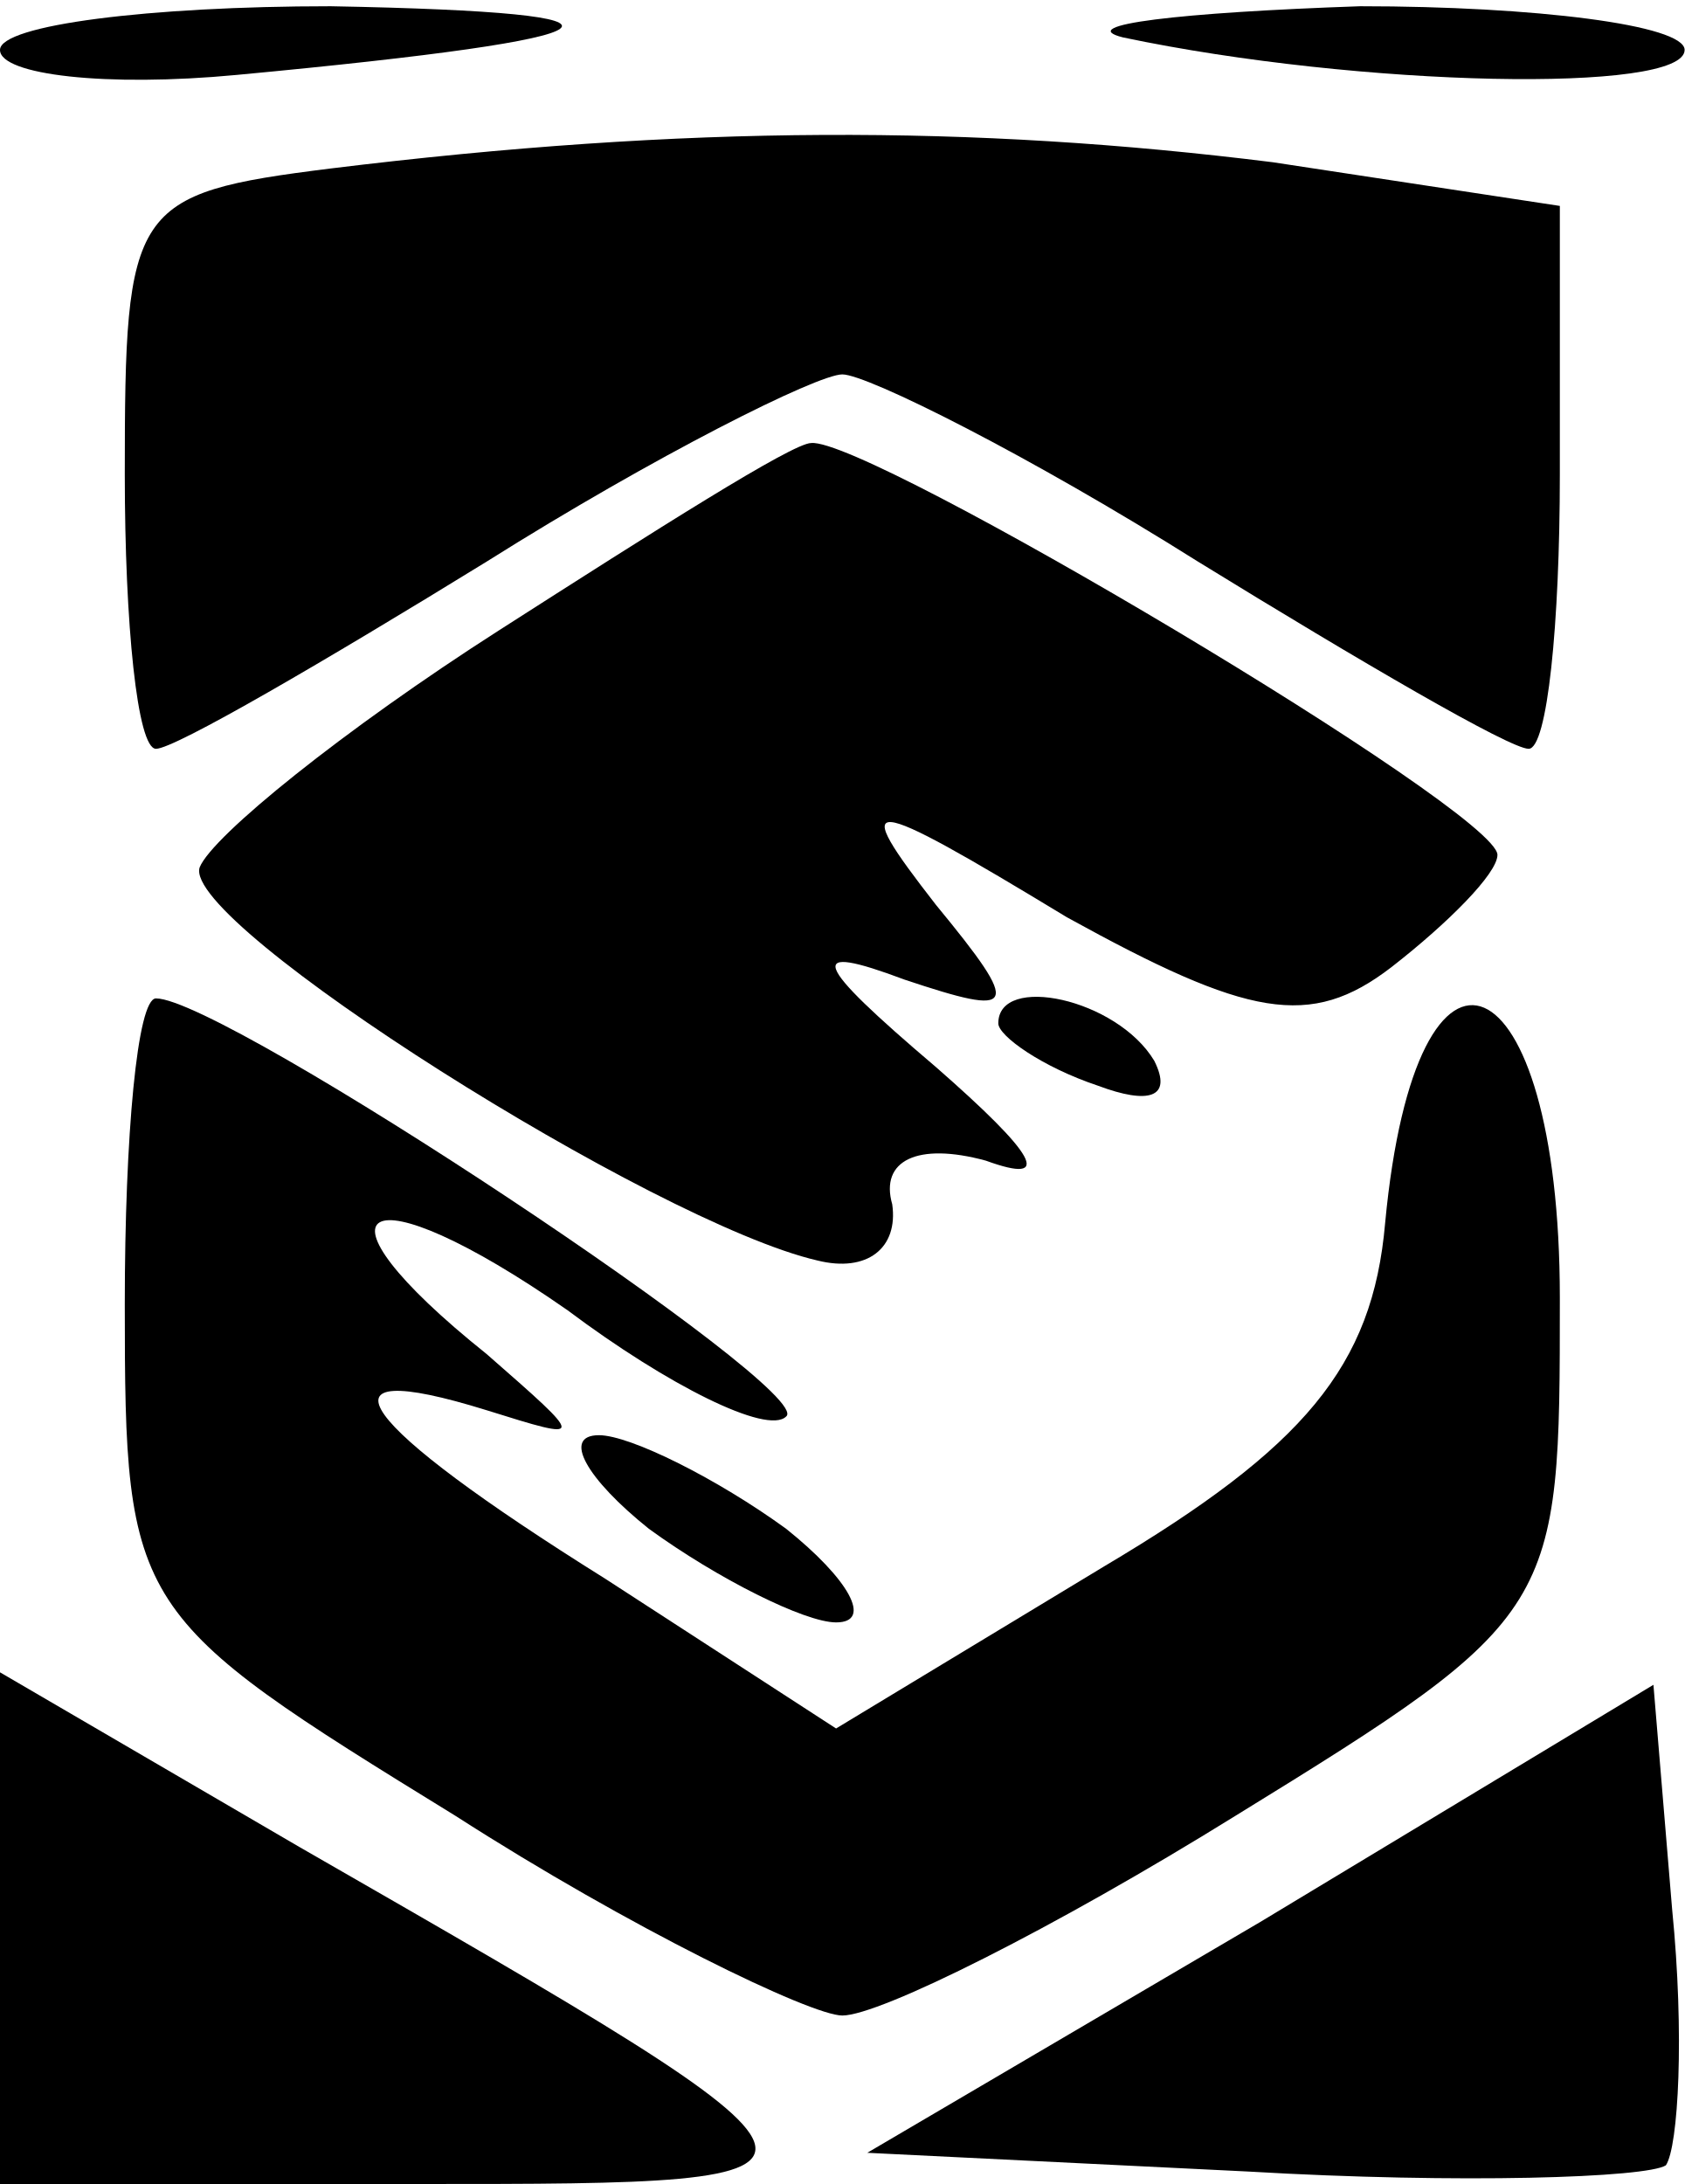
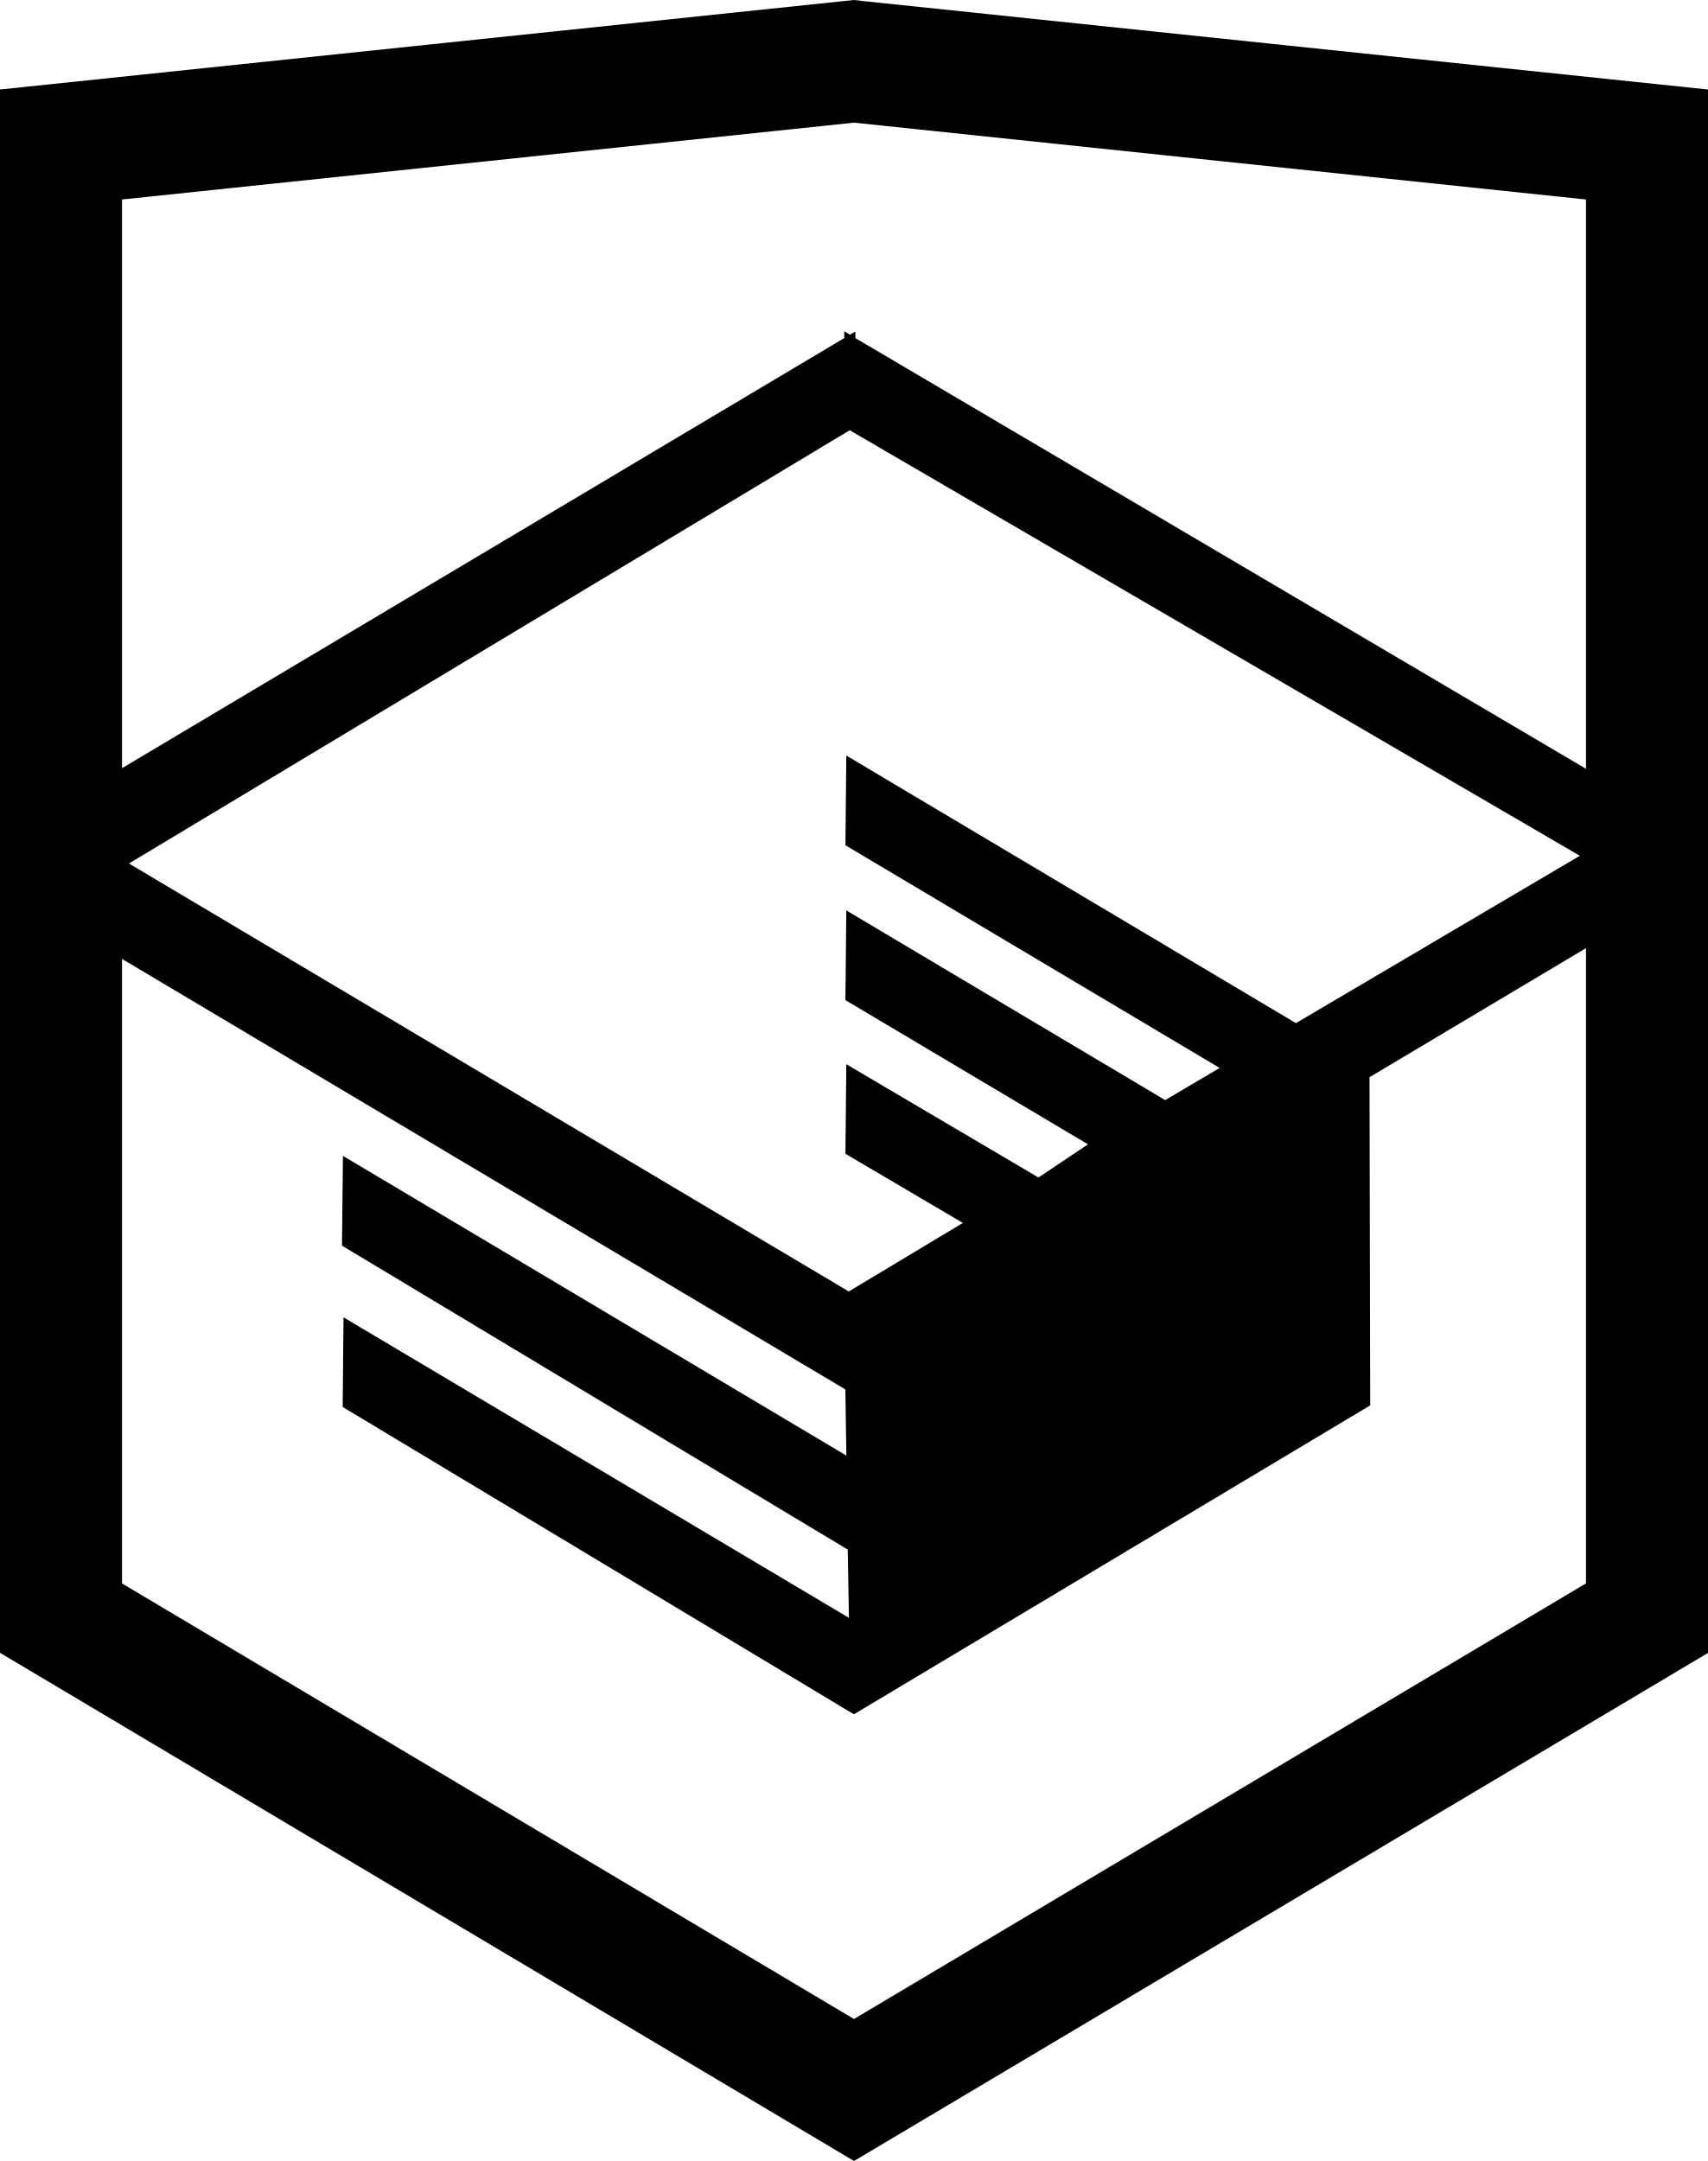
- <svg xmlns="http://www.w3.org/2000/svg" version="1.0" width="27pt" height="35pt" viewBox="0 0 27 35" preserveAspectRatio="xMidYMid meet">
-   <g transform="translate(0,35) scale(0.1,-0.1)" fill="#000000" stroke="none">
-     <path d="M0 342 c0 -4 17 -6 38 -4 64 6 69 10 15 11 -29 0 -53 -3 -53 -7z" />
-     <path d="M180 344 c38 -8 90 -9 90 -2 0 4 -24 7 -52 7 -29 -1 -46 -3 -38 -5z" />
-     <path d="M53 323 c-32 -4 -33 -6 -33 -49 0 -24 2 -44 5 -44 3 0 27 14 53 30 27 17 53 30 57 30 4 0 30 -13 57 -30 26 -16 50 -30 53 -30 3 0 5 20 5 44 l0 43 -46 7 c-48 6 -94 6 -151 -1z" />
-     <path d="M80 249 c-25 -16 -46 -33 -48 -38 -3 -9 73 -57 99 -63 8 -2 13 2 12 9 -2 7 4 10 15 7 11 -4 8 1 -8 15 -20 17 -21 20 -5 14 18 -6 19 -5 5 12 -14 18 -12 18 21 -2 29 -16 39 -18 52 -8 9 7 17 15 17 18 0 7 -101 67 -110 66 -3 0 -25 -14 -50 -30z" />
-     <path d="M20 141 c0 -49 1 -50 53 -82 28 -18 57 -32 62 -32 6 0 34 14 63 32 52 32 52 33 52 83 0 55 -23 65 -28 12 -2 -23 -13 -36 -45 -55 l-43 -26 -37 24 c-40 25 -48 36 -19 27 16 -5 16 -5 0 9 -30 24 -20 30 13 7 16 -12 32 -20 35 -17 5 4 -90 67 -101 67 -3 0 -5 -22 -5 -49z" />
-     <path d="M160 186 c0 -2 7 -7 16 -10 8 -3 12 -2 9 4 -6 10 -25 14 -25 6z" />
-     <path d="M104 105 c11 -8 25 -15 30 -15 6 0 2 7 -8 15 -11 8 -25 15 -30 15 -6 0 -2 -7 8 -15z" />
-     <path d="M0 41 l0 -41 67 0 c75 0 75 0 -19 54 l-48 28 0 -41z" />
-     <path d="M202 42 l-63 -37 61 -3 c34 -2 64 -1 67 1 2 3 3 21 1 41 l-3 36 -63 -38z" />
-   </g>
+ <svg xmlns="http://www.w3.org/2000/svg" version="1.1" id="Layer_1" x="0px" y="0px" width="26.943px" height="34.09px" viewBox="0 0 26.943 34.09" enable-background="new 0 0 26.943 34.09" xml:space="preserve">
+   <path d="M13.62,0.017L13.472,0L0,1.412v24.661l13.473,8.017l13.43-7.99l0.042-0.025V1.412L13.62,0.017z M25.019,12.127L13.495,5.334 L13.494,5.23l-0.087,0.05l-0.088-0.056v0.109L1.925,12.118V3.147l11.548-1.212l11.547,1.212V12.127z M13.405,6.787L24.923,13.5 l-4.479,2.64l-7.093-4.221l-0.014,1.415l5.904,3.513l-0.86,0.507l-5.03-2.992l-0.014,1.415l3.827,2.275l-0.782,0.523l-3.031-1.787 l-0.014,1.413l1.853,1.091l-1.8,1.081L2.034,13.622L13.405,6.787z M1.925,15.127l11.411,6.791l0.016,1.044L5.41,18.234L5.395,19.65 l7.979,4.795l0.018,1.076l-7.973-4.74l-0.013,1.414l8.021,4.822l0.046,0.025l8.143-4.872l-0.011-5.177l3.415-2.036v10.021 L13.472,31.85L1.925,24.979V15.127z" />
</svg>
